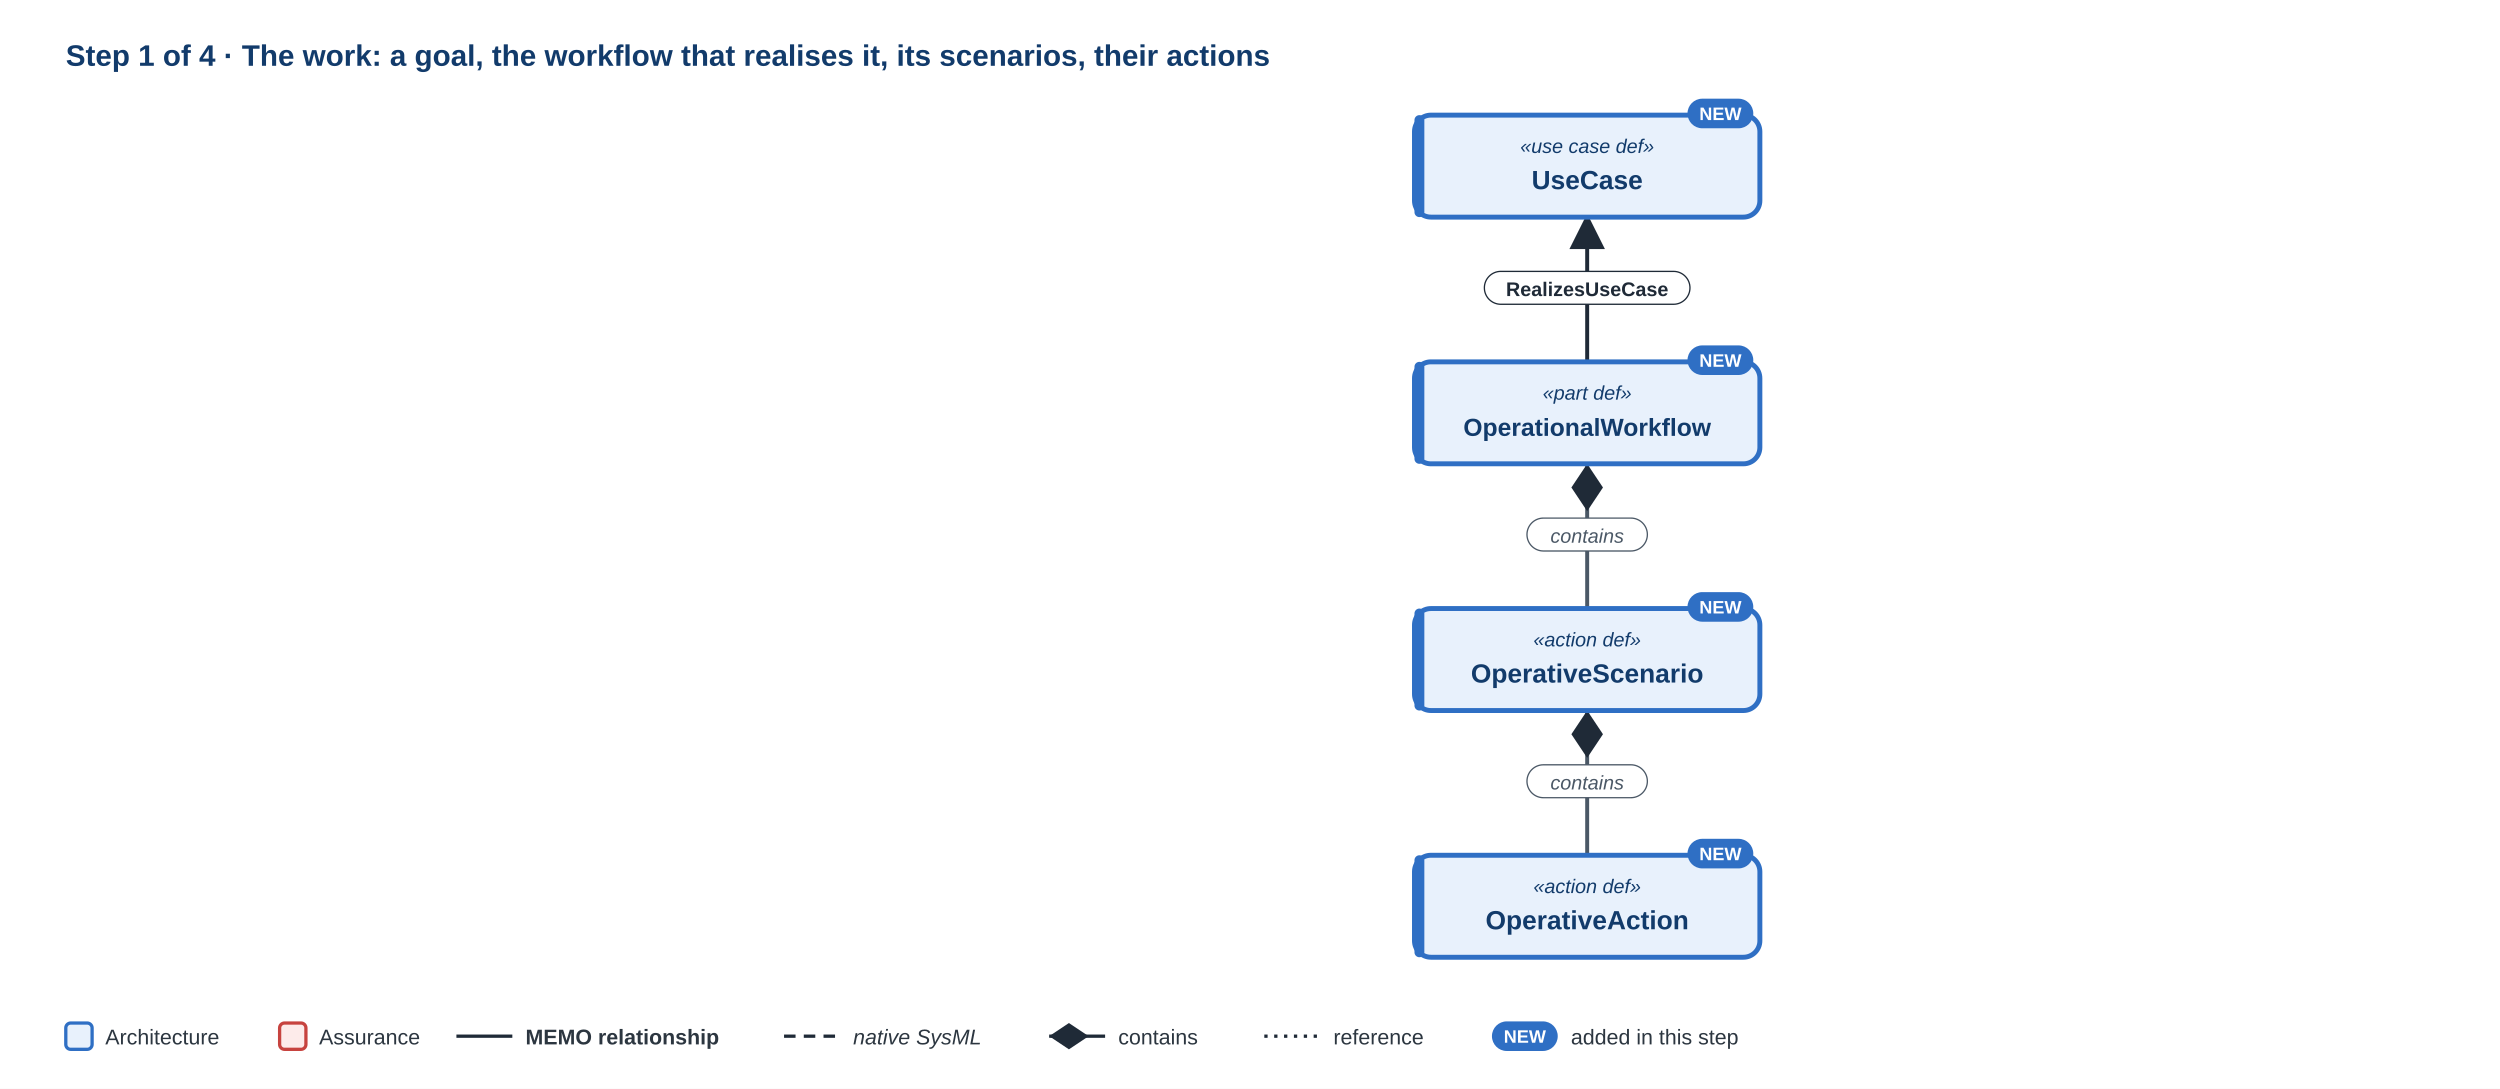
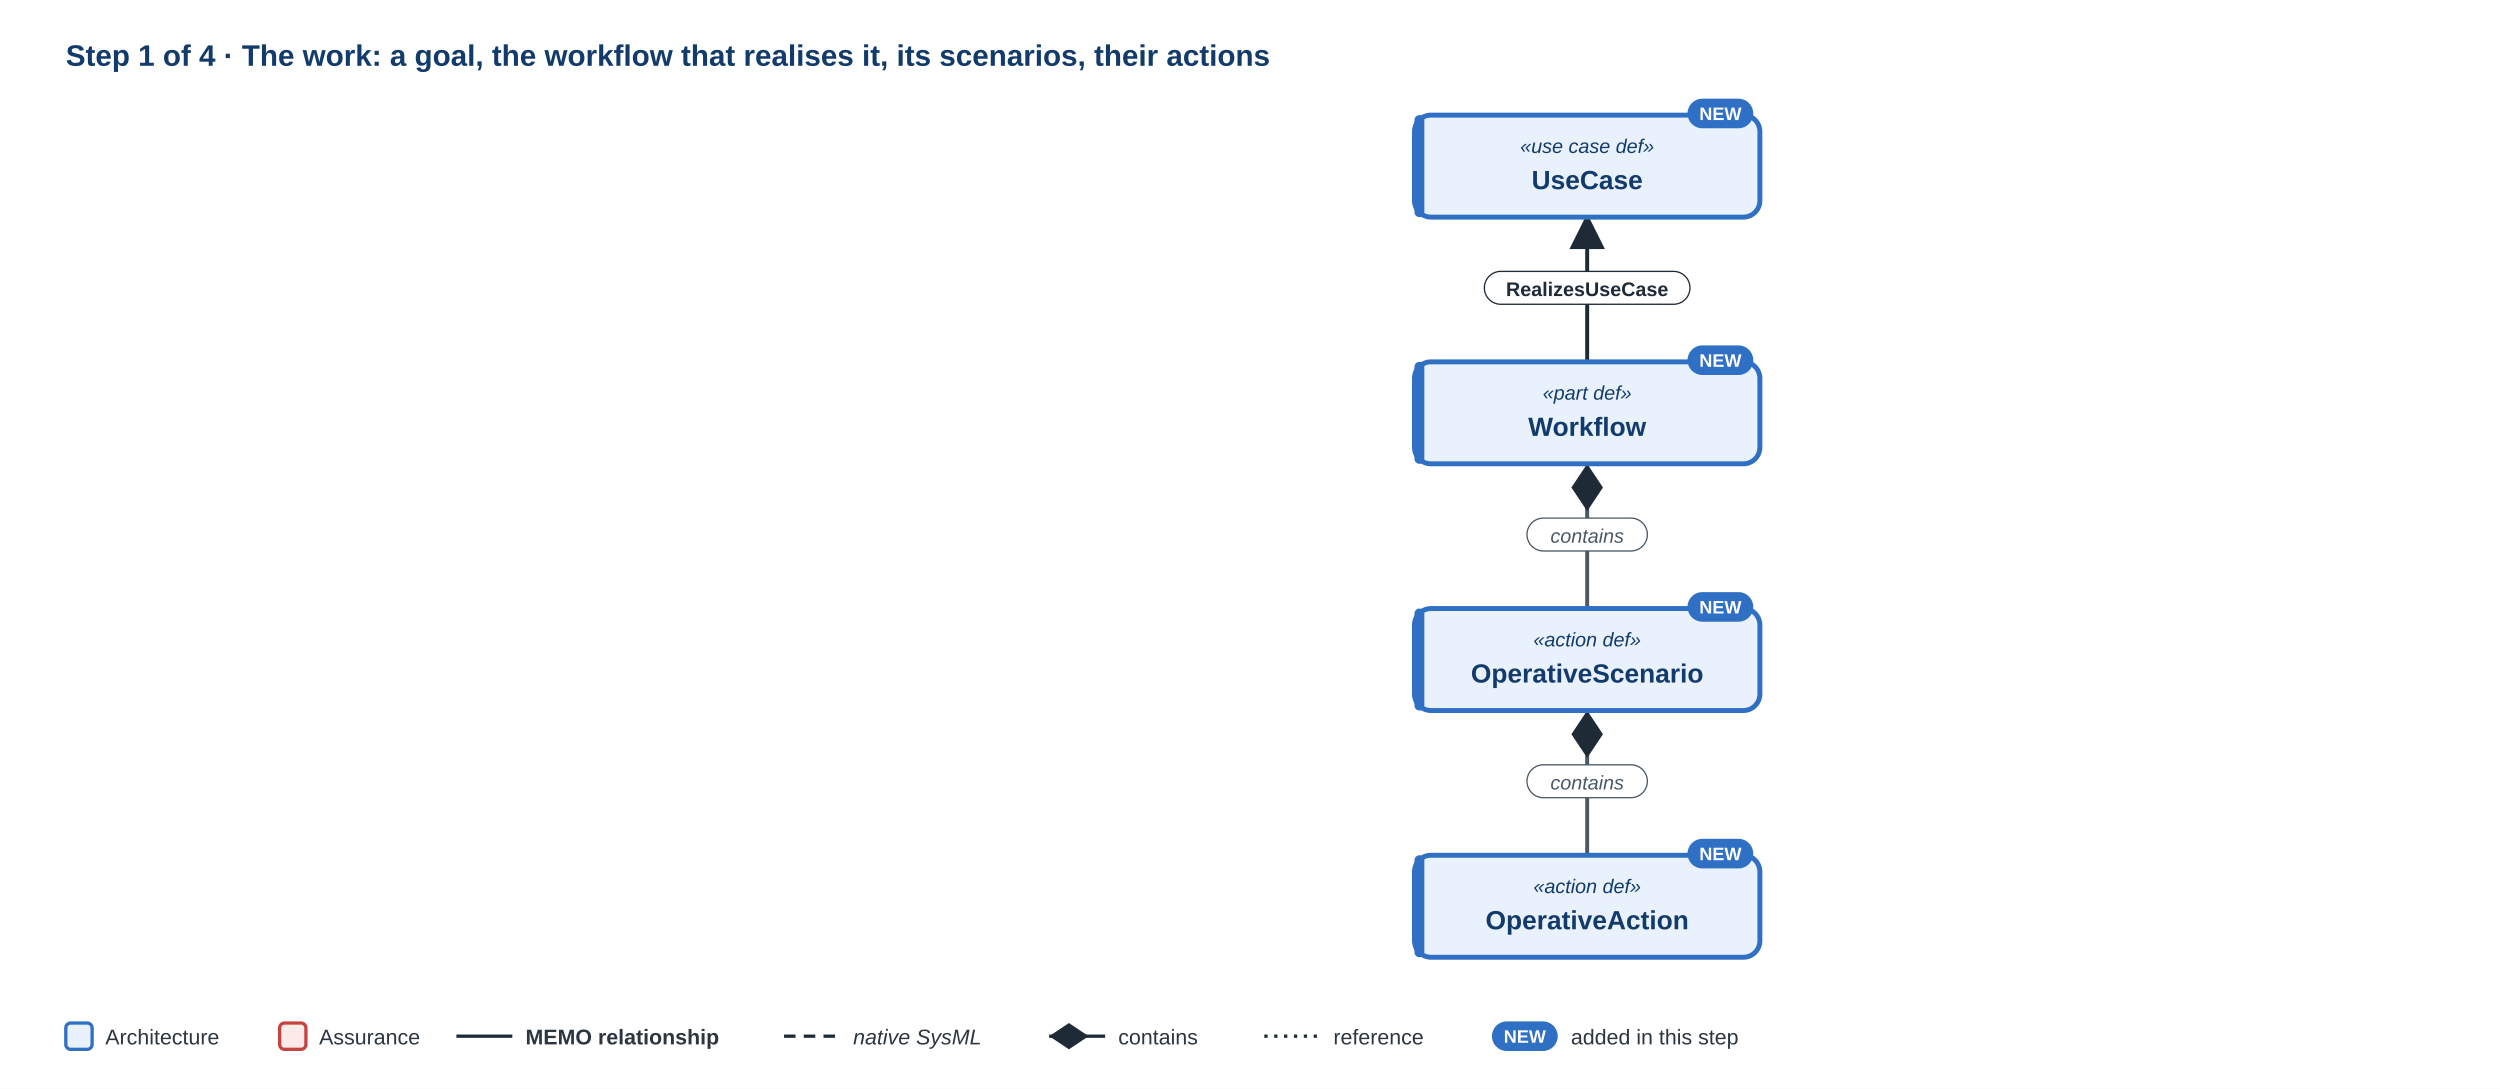
<svg xmlns="http://www.w3.org/2000/svg" viewBox="0 0 1520 662" width="1520" height="662" font-family="Nunito, 'Segoe UI', Arial, sans-serif" role="img" aria-label="Operational layer, step 1: The work: a goal, the workflow that realises it, its scenarios, their actions">
  <defs>
    <marker id="arrow" viewBox="0 0 10 10" refX="9" refY="5" markerWidth="9" markerHeight="9" orient="auto-start-reverse">
      <path d="M0,0 L10,5 L0,10 z" fill="#1f2a37" />
    </marker>
    <marker id="diamond" viewBox="0 0 14 10" refX="13" refY="5" markerWidth="14" markerHeight="10" orient="auto-start-reverse">
      <path d="M1,5 L7,1 L13,5 L7,9 z" fill="#1f2a37" />
    </marker>
  </defs>
  <rect width="100%" height="100%" fill="#ffffff" />
  <text x="40" y="40" font-size="18" font-weight="800" fill="#123b6b">Step 1 of 4 · The work: a goal, the workflow that realises it, its scenarios, their actions</text>
  <g opacity="1">
    <line x1="965" y1="220" x2="965" y2="132" stroke="#1f2a37" stroke-width="2.4" marker-end="url(#arrow)" />
    <rect x="902.5" y="165" width="125" height="20" rx="10" fill="#ffffff" stroke="#1f2a37" stroke-width="0.8" />
    <text x="965" y="180" text-anchor="middle" font-size="12" font-weight="700" fill="#1f2a37">RealizesUseCase</text>
  </g>
  <g opacity="1">
    <line x1="965" y1="282" x2="965" y2="370" stroke="#4b5866" stroke-width="2.4" marker-start="url(#diamond)" />
    <rect x="928.4" y="315" width="73.2" height="20" rx="10" fill="#ffffff" stroke="#4b5866" stroke-width="0.8" />
    <text x="965" y="330" text-anchor="middle" font-size="12" font-style="italic" fill="#4b5866">contains</text>
  </g>
  <g opacity="1">
    <line x1="965" y1="432" x2="965" y2="520" stroke="#4b5866" stroke-width="2.4" marker-start="url(#diamond)" />
    <rect x="928.4" y="465" width="73.2" height="20" rx="10" fill="#ffffff" stroke="#4b5866" stroke-width="0.8" />
    <text x="965" y="480" text-anchor="middle" font-size="12" font-style="italic" fill="#4b5866">contains</text>
  </g>
  <g opacity="1">
    <rect x="860" y="70" width="210" height="62" rx="10" fill="#e8f1fc" stroke="#2f6fc4" stroke-width="3" />
    <rect x="860" y="70" width="6" height="62" rx="3" fill="#2f6fc4" />
    <text x="965" y="93" text-anchor="middle" font-size="12" fill="#123b6b" font-style="italic">«use case def»</text>
    <text x="965" y="115" text-anchor="middle" font-size="16" font-weight="700" fill="#123b6b">UseCase</text>
    <rect x="1026" y="60" width="40" height="18" rx="9" fill="#2f6fc4" />
    <text x="1046" y="73" text-anchor="middle" font-size="11" font-weight="700" fill="#ffffff">NEW</text>
  </g>
  <g opacity="1">
    <rect x="860" y="220" width="210" height="62" rx="10" fill="#e8f1fc" stroke="#2f6fc4" stroke-width="3" />
    <rect x="860" y="220" width="6" height="62" rx="3" fill="#2f6fc4" />
    <text x="965" y="243" text-anchor="middle" font-size="12" fill="#123b6b" font-style="italic">«part def»</text>
-     <text x="965" y="265" text-anchor="middle" font-size="15" font-weight="700" fill="#123b6b">OperationalWorkflow</text>
+     <text x="965" y="265" text-anchor="middle" font-size="16" font-weight="700" fill="#123b6b">Workflow</text>
    <rect x="1026" y="210" width="40" height="18" rx="9" fill="#2f6fc4" />
    <text x="1046" y="223" text-anchor="middle" font-size="11" font-weight="700" fill="#ffffff">NEW</text>
  </g>
  <g opacity="1">
    <rect x="860" y="370" width="210" height="62" rx="10" fill="#e8f1fc" stroke="#2f6fc4" stroke-width="3" />
    <rect x="860" y="370" width="6" height="62" rx="3" fill="#2f6fc4" />
    <text x="965" y="393" text-anchor="middle" font-size="12" fill="#123b6b" font-style="italic">«action def»</text>
    <text x="965" y="415" text-anchor="middle" font-size="16" font-weight="700" fill="#123b6b">OperativeScenario</text>
    <rect x="1026" y="360" width="40" height="18" rx="9" fill="#2f6fc4" />
    <text x="1046" y="373" text-anchor="middle" font-size="11" font-weight="700" fill="#ffffff">NEW</text>
  </g>
  <g opacity="1">
    <rect x="860" y="520" width="210" height="62" rx="10" fill="#e8f1fc" stroke="#2f6fc4" stroke-width="3" />
    <rect x="860" y="520" width="6" height="62" rx="3" fill="#2f6fc4" />
    <text x="965" y="543" text-anchor="middle" font-size="12" fill="#123b6b" font-style="italic">«action def»</text>
    <text x="965" y="565" text-anchor="middle" font-size="16" font-weight="700" fill="#123b6b">OperativeAction</text>
    <rect x="1026" y="510" width="40" height="18" rx="9" fill="#2f6fc4" />
    <text x="1046" y="523" text-anchor="middle" font-size="11" font-weight="700" fill="#ffffff">NEW</text>
  </g>
  <rect x="40" y="622" width="16" height="16" rx="3" fill="#e8f1fc" stroke="#2f6fc4" stroke-width="2" />
  <text x="64" y="635" font-size="13" fill="#2c3640">Architecture</text>
  <rect x="170" y="622" width="16" height="16" rx="3" fill="#fdebea" stroke="#c7433f" stroke-width="2" />
  <text x="194" y="635" font-size="13" fill="#2c3640">Assurance</text>
  <line x1="277.5" y1="630" x2="311.5" y2="630" stroke="#1f2a37" stroke-width="2" />
  <text x="319.5" y="635" font-size="13" fill="#2c3640">
    <tspan font-weight="700">MEMO relationship</tspan>
  </text>
  <line x1="476.7" y1="630" x2="510.7" y2="630" stroke="#1f2a37" stroke-width="2" stroke-dasharray="7 5" />
  <text x="518.7" y="635" font-size="13" fill="#2c3640">
    <tspan font-style="italic">native SysML</tspan>
  </text>
  <line x1="637.9" y1="630" x2="671.9" y2="630" stroke="#1f2a37" stroke-width="2" marker-start="url(#diamond)" />
  <text x="679.9" y="635" font-size="13" fill="#2c3640">contains</text>
  <line x1="768.7" y1="630" x2="802.7" y2="630" stroke="#1f2a37" stroke-width="2" stroke-dasharray="2 4" />
  <text x="810.7" y="635" font-size="13" fill="#2c3640">reference</text>
  <rect x="907.1" y="621" width="40" height="18" rx="9" fill="#2f6fc4" />
  <text x="927.1" y="634" text-anchor="middle" font-size="11" font-weight="700" fill="#ffffff">NEW</text>
  <text x="955.1" y="635" font-size="13" fill="#2c3640">added in this step</text>
</svg>
